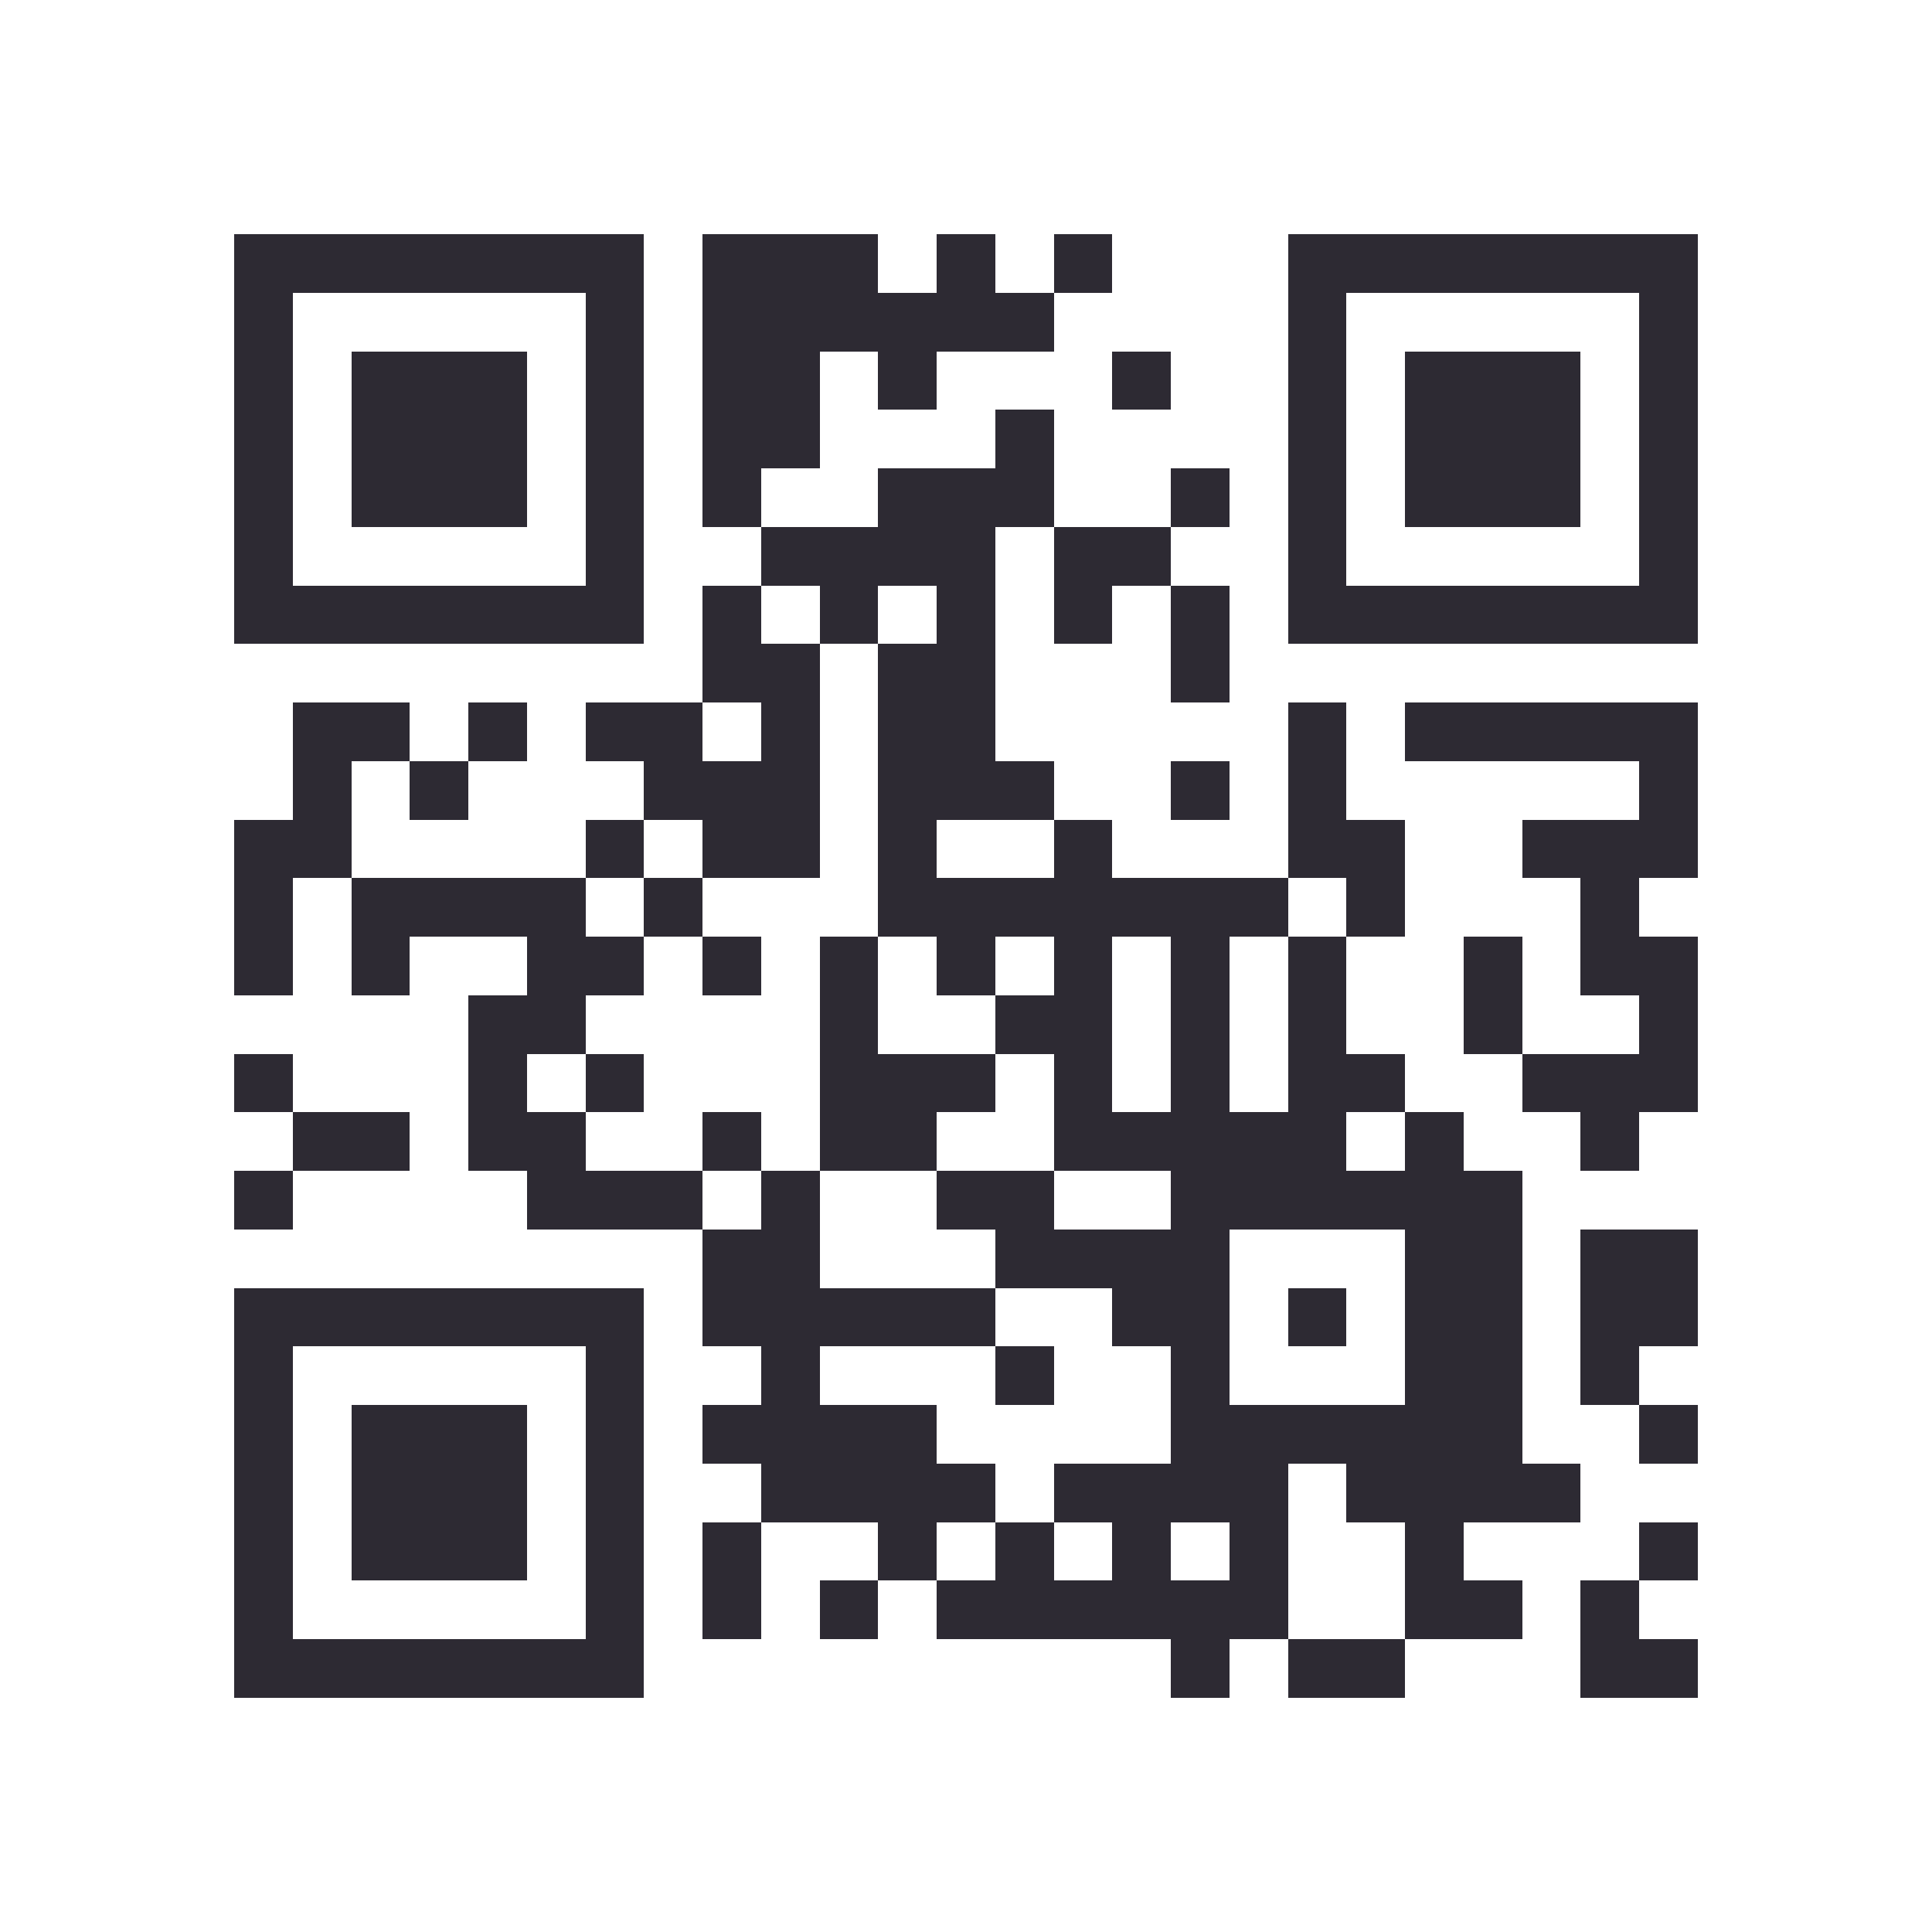
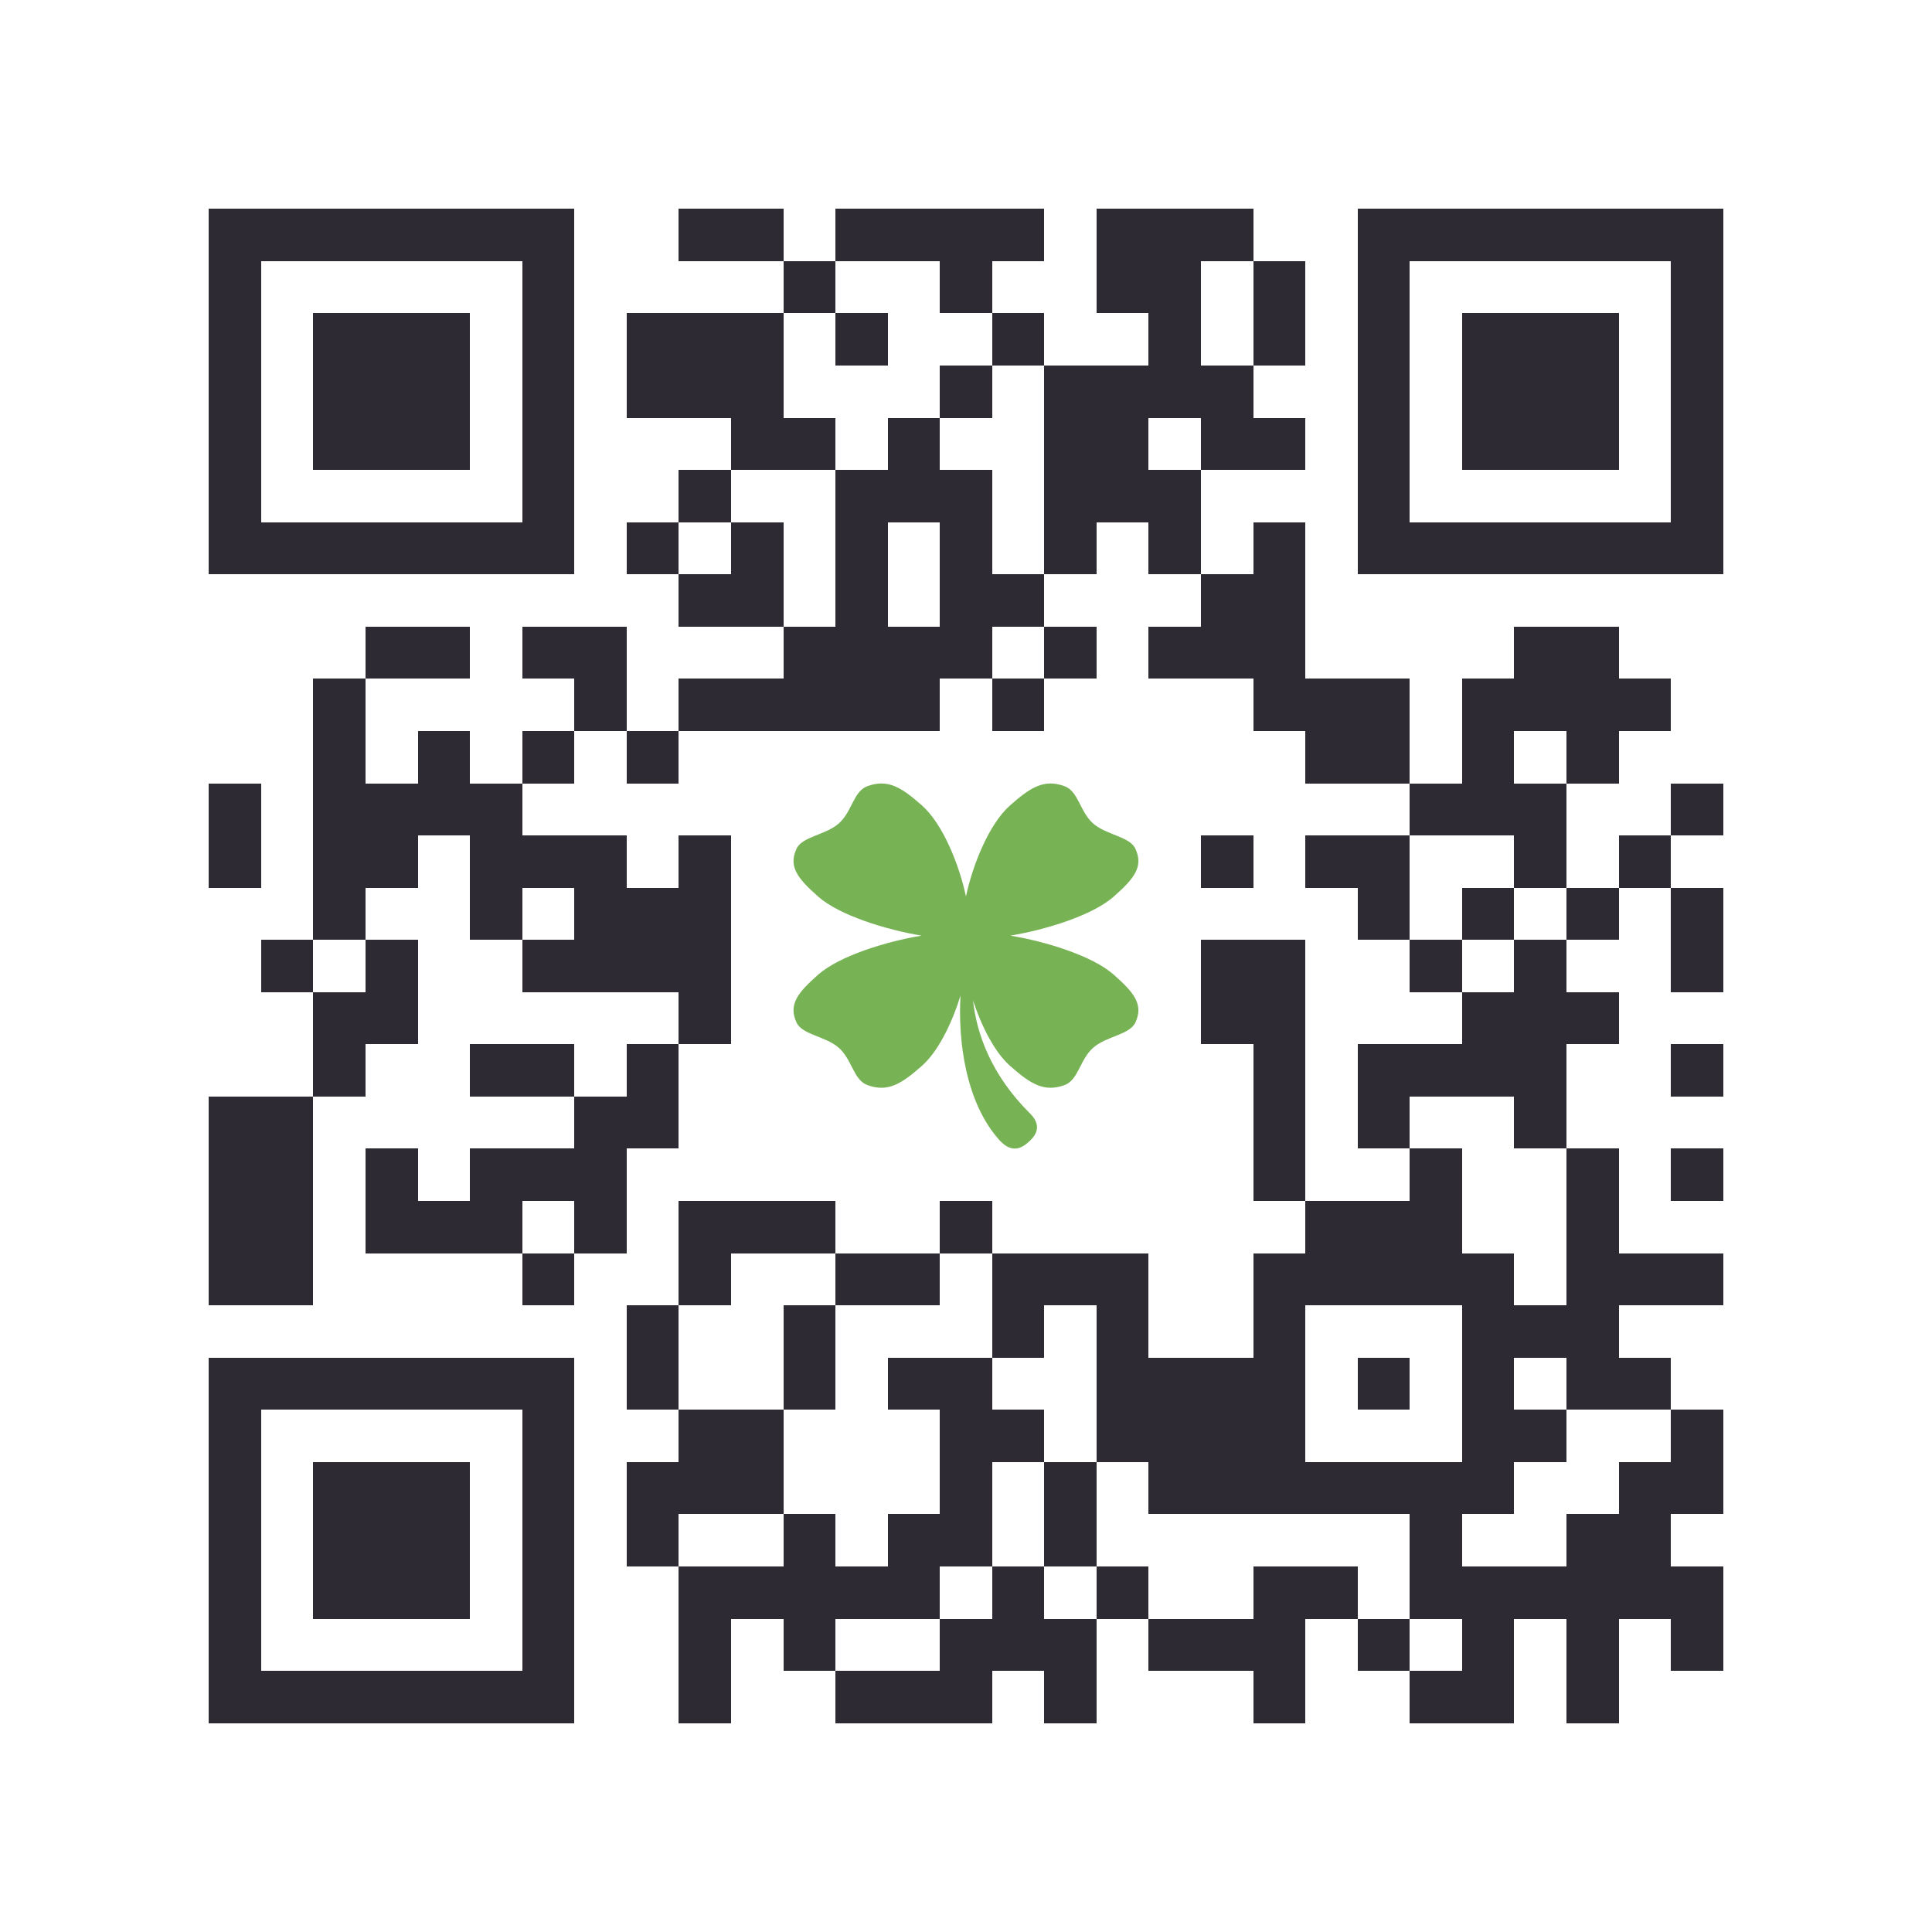
- <svg xmlns="http://www.w3.org/2000/svg" viewBox="0 0 33 33" shape-rendering="crispEdges">
-   <rect width="33" height="33" fill="#fff" />
-   <path fill="#2d2a33" d="M4 4h7v1h-7zM12 4h3v1h-3zM16 4h1v1h-1zM18 4h1v1h-1zM22 4h7v1h-7zM4 5h1v1h-1zM10 5h1v1h-1zM12 5h6v1h-6zM22 5h1v1h-1zM28 5h1v1h-1zM4 6h1v1h-1zM6 6h3v1h-3zM10 6h1v1h-1zM12 6h2v1h-2zM15 6h1v1h-1zM19 6h1v1h-1zM22 6h1v1h-1zM24 6h3v1h-3zM28 6h1v1h-1zM4 7h1v1h-1zM6 7h3v1h-3zM10 7h1v1h-1zM12 7h2v1h-2zM17 7h1v1h-1zM22 7h1v1h-1zM24 7h3v1h-3zM28 7h1v1h-1zM4 8h1v1h-1zM6 8h3v1h-3zM10 8h1v1h-1zM12 8h1v1h-1zM15 8h3v1h-3zM20 8h1v1h-1zM22 8h1v1h-1zM24 8h3v1h-3zM28 8h1v1h-1zM4 9h1v1h-1zM10 9h1v1h-1zM13 9h4v1h-4zM18 9h2v1h-2zM22 9h1v1h-1zM28 9h1v1h-1zM4 10h7v1h-7zM12 10h1v1h-1zM14 10h1v1h-1zM16 10h1v1h-1zM18 10h1v1h-1zM20 10h1v1h-1zM22 10h7v1h-7zM12 11h2v1h-2zM15 11h2v1h-2zM20 11h1v1h-1zM5 12h2v1h-2zM8 12h1v1h-1zM10 12h2v1h-2zM13 12h1v1h-1zM15 12h2v1h-2zM22 12h1v1h-1zM24 12h5v1h-5zM5 13h1v1h-1zM7 13h1v1h-1zM11 13h3v1h-3zM15 13h3v1h-3zM20 13h1v1h-1zM22 13h1v1h-1zM28 13h1v1h-1zM4 14h2v1h-2zM10 14h1v1h-1zM12 14h2v1h-2zM15 14h1v1h-1zM18 14h1v1h-1zM22 14h2v1h-2zM26 14h3v1h-3zM4 15h1v1h-1zM6 15h4v1h-4zM11 15h1v1h-1zM15 15h7v1h-7zM23 15h1v1h-1zM27 15h1v1h-1zM4 16h1v1h-1zM6 16h1v1h-1zM9 16h2v1h-2zM12 16h1v1h-1zM14 16h1v1h-1zM16 16h1v1h-1zM18 16h1v1h-1zM20 16h1v1h-1zM22 16h1v1h-1zM25 16h1v1h-1zM27 16h2v1h-2zM8 17h2v1h-2zM14 17h1v1h-1zM17 17h2v1h-2zM20 17h1v1h-1zM22 17h1v1h-1zM25 17h1v1h-1zM28 17h1v1h-1zM4 18h1v1h-1zM8 18h1v1h-1zM10 18h1v1h-1zM14 18h3v1h-3zM18 18h1v1h-1zM20 18h1v1h-1zM22 18h2v1h-2zM26 18h3v1h-3zM5 19h2v1h-2zM8 19h2v1h-2zM12 19h1v1h-1zM14 19h2v1h-2zM18 19h5v1h-5zM24 19h1v1h-1zM27 19h1v1h-1zM4 20h1v1h-1zM9 20h3v1h-3zM13 20h1v1h-1zM16 20h2v1h-2zM20 20h6v1h-6zM12 21h2v1h-2zM17 21h4v1h-4zM24 21h2v1h-2zM27 21h2v1h-2zM4 22h7v1h-7zM12 22h5v1h-5zM19 22h2v1h-2zM22 22h1v1h-1zM24 22h2v1h-2zM27 22h2v1h-2zM4 23h1v1h-1zM10 23h1v1h-1zM13 23h1v1h-1zM17 23h1v1h-1zM20 23h1v1h-1zM24 23h2v1h-2zM27 23h1v1h-1zM4 24h1v1h-1zM6 24h3v1h-3zM10 24h1v1h-1zM12 24h4v1h-4zM20 24h6v1h-6zM28 24h1v1h-1zM4 25h1v1h-1zM6 25h3v1h-3zM10 25h1v1h-1zM13 25h4v1h-4zM18 25h4v1h-4zM23 25h4v1h-4zM4 26h1v1h-1zM6 26h3v1h-3zM10 26h1v1h-1zM12 26h1v1h-1zM15 26h1v1h-1zM17 26h1v1h-1zM19 26h1v1h-1zM21 26h1v1h-1zM24 26h1v1h-1zM28 26h1v1h-1zM4 27h1v1h-1zM10 27h1v1h-1zM12 27h1v1h-1zM14 27h1v1h-1zM16 27h6v1h-6zM24 27h2v1h-2zM27 27h1v1h-1zM4 28h7v1h-7zM20 28h1v1h-1zM22 28h2v1h-2zM27 28h2v1h-2z" />
+ <svg xmlns="http://www.w3.org/2000/svg" viewBox="0 0 37 37">
+   <rect width="37" height="37" fill="#fff" />
+   <path fill="#2d2a33" shape-rendering="crispEdges" d="M4 4h7v1h-7zM13 4h2v1h-2zM16 4h4v1h-4zM21 4h3v1h-3zM26 4h7v1h-7zM4 5h1v1h-1zM10 5h1v1h-1zM15 5h1v1h-1zM18 5h1v1h-1zM21 5h2v1h-2zM24 5h1v1h-1zM26 5h1v1h-1zM32 5h1v1h-1zM4 6h1v1h-1zM6 6h3v1h-3zM10 6h1v1h-1zM12 6h3v1h-3zM16 6h1v1h-1zM19 6h1v1h-1zM22 6h1v1h-1zM24 6h1v1h-1zM26 6h1v1h-1zM28 6h3v1h-3zM32 6h1v1h-1zM4 7h1v1h-1zM6 7h3v1h-3zM10 7h1v1h-1zM12 7h3v1h-3zM18 7h1v1h-1zM20 7h4v1h-4zM26 7h1v1h-1zM28 7h3v1h-3zM32 7h1v1h-1zM4 8h1v1h-1zM6 8h3v1h-3zM10 8h1v1h-1zM14 8h2v1h-2zM17 8h1v1h-1zM20 8h2v1h-2zM23 8h2v1h-2zM26 8h1v1h-1zM28 8h3v1h-3zM32 8h1v1h-1zM4 9h1v1h-1zM10 9h1v1h-1zM13 9h1v1h-1zM16 9h3v1h-3zM20 9h3v1h-3zM26 9h1v1h-1zM32 9h1v1h-1zM4 10h7v1h-7zM12 10h1v1h-1zM14 10h1v1h-1zM16 10h1v1h-1zM18 10h1v1h-1zM20 10h1v1h-1zM22 10h1v1h-1zM24 10h1v1h-1zM26 10h7v1h-7zM13 11h2v1h-2zM16 11h1v1h-1zM18 11h2v1h-2zM23 11h2v1h-2zM7 12h2v1h-2zM10 12h2v1h-2zM15 12h4v1h-4zM20 12h1v1h-1zM22 12h3v1h-3zM29 12h2v1h-2zM6 13h1v1h-1zM11 13h1v1h-1zM13 13h5v1h-5zM19 13h1v1h-1zM24 13h3v1h-3zM28 13h4v1h-4zM6 14h1v1h-1zM8 14h1v1h-1zM10 14h1v1h-1zM12 14h1v1h-1zM25 14h2v1h-2zM28 14h1v1h-1zM30 14h1v1h-1zM4 15h1v1h-1zM6 15h4v1h-4zM27 15h3v1h-3zM32 15h1v1h-1zM4 16h1v1h-1zM6 16h2v1h-2zM9 16h3v1h-3zM13 16h1v1h-1zM23 16h1v1h-1zM25 16h2v1h-2zM29 16h1v1h-1zM31 16h1v1h-1zM6 17h1v1h-1zM9 17h1v1h-1zM11 17h3v1h-3zM26 17h1v1h-1zM28 17h1v1h-1zM30 17h1v1h-1zM32 17h1v1h-1zM5 18h1v1h-1zM7 18h1v1h-1zM10 18h4v1h-4zM23 18h2v1h-2zM27 18h1v1h-1zM29 18h1v1h-1zM32 18h1v1h-1zM6 19h2v1h-2zM13 19h1v1h-1zM23 19h2v1h-2zM28 19h3v1h-3zM6 20h1v1h-1zM9 20h2v1h-2zM12 20h1v1h-1zM24 20h1v1h-1zM26 20h4v1h-4zM32 20h1v1h-1zM4 21h2v1h-2zM11 21h2v1h-2zM24 21h1v1h-1zM26 21h1v1h-1zM29 21h1v1h-1zM4 22h2v1h-2zM7 22h1v1h-1zM9 22h3v1h-3zM24 22h1v1h-1zM27 22h1v1h-1zM30 22h1v1h-1zM32 22h1v1h-1zM4 23h2v1h-2zM7 23h3v1h-3zM11 23h1v1h-1zM13 23h3v1h-3zM18 23h1v1h-1zM25 23h3v1h-3zM30 23h1v1h-1zM4 24h2v1h-2zM10 24h1v1h-1zM13 24h1v1h-1zM16 24h2v1h-2zM19 24h3v1h-3zM24 24h5v1h-5zM30 24h3v1h-3zM12 25h1v1h-1zM15 25h1v1h-1zM19 25h1v1h-1zM21 25h1v1h-1zM24 25h1v1h-1zM28 25h3v1h-3zM4 26h7v1h-7zM12 26h1v1h-1zM15 26h1v1h-1zM17 26h2v1h-2zM21 26h4v1h-4zM26 26h1v1h-1zM28 26h1v1h-1zM30 26h2v1h-2zM4 27h1v1h-1zM10 27h1v1h-1zM13 27h2v1h-2zM18 27h2v1h-2zM21 27h4v1h-4zM28 27h2v1h-2zM32 27h1v1h-1zM4 28h1v1h-1zM6 28h3v1h-3zM10 28h1v1h-1zM12 28h3v1h-3zM18 28h1v1h-1zM20 28h1v1h-1zM22 28h7v1h-7zM31 28h2v1h-2zM4 29h1v1h-1zM6 29h3v1h-3zM10 29h1v1h-1zM12 29h1v1h-1zM15 29h1v1h-1zM17 29h2v1h-2zM20 29h1v1h-1zM27 29h1v1h-1zM30 29h2v1h-2zM4 30h1v1h-1zM6 30h3v1h-3zM10 30h1v1h-1zM13 30h5v1h-5zM19 30h1v1h-1zM21 30h1v1h-1zM24 30h2v1h-2zM27 30h6v1h-6zM4 31h1v1h-1zM10 31h1v1h-1zM13 31h1v1h-1zM15 31h1v1h-1zM18 31h3v1h-3zM22 31h3v1h-3zM26 31h1v1h-1zM28 31h1v1h-1zM30 31h1v1h-1zM32 31h1v1h-1zM4 32h7v1h-7zM13 32h1v1h-1zM16 32h3v1h-3zM20 32h1v1h-1zM24 32h1v1h-1zM27 32h2v1h-2zM30 32h1v1h-1z" />
+   <path fill="#77b255" transform="translate(15 15) scale(0.1944)" d="M32.551 18.852c-2.093-1.848-6.686-3.264-10.178-3.84 3.492-.577 8.085-1.993 10.178-3.839 2.014-1.776 2.963-2.948 2.141-4.722-.566-1.219-2.854-1.333-4.166-2.491C29.214 2.802 29.083.783 27.7.285c-2.01-.726-3.336.114-5.347 1.889-2.094 1.847-3.698 5.899-4.353 8.98-.653-3.082-2.258-7.134-4.351-8.981C11.634.397 10.308-.441 8.297.285c-1.383.5-1.512 2.518-2.823 3.675S1.872 5.234 1.308 6.454c-.823 1.774.129 2.943 2.14 4.718 2.094 1.847 6.688 3.263 10.181 3.84-3.493.577-8.087 1.993-10.181 3.84-2.013 1.775-2.963 2.945-2.139 4.721.565 1.219 2.854 1.334 4.166 2.49 1.311 1.158 1.444 3.178 2.827 3.676 2.009.727 3.336-.115 5.348-1.889 1.651-1.457 2.997-4.288 3.814-6.933-.262 4.535.528 10.591 3.852 14.262 1.344 1.483 2.407.551 2.822.187.416-.365 1.605-1.414.186-2.822-3.91-3.883-5.266-7.917-5.628-11.14.827 2.498 2.107 5.077 3.657 6.446 2.012 1.775 3.339 2.615 5.351 1.889 1.382-.5 1.512-2.52 2.822-3.676 1.312-1.158 3.602-1.273 4.166-2.494.822-1.774-.13-2.944-2.141-4.717z" />
</svg>
